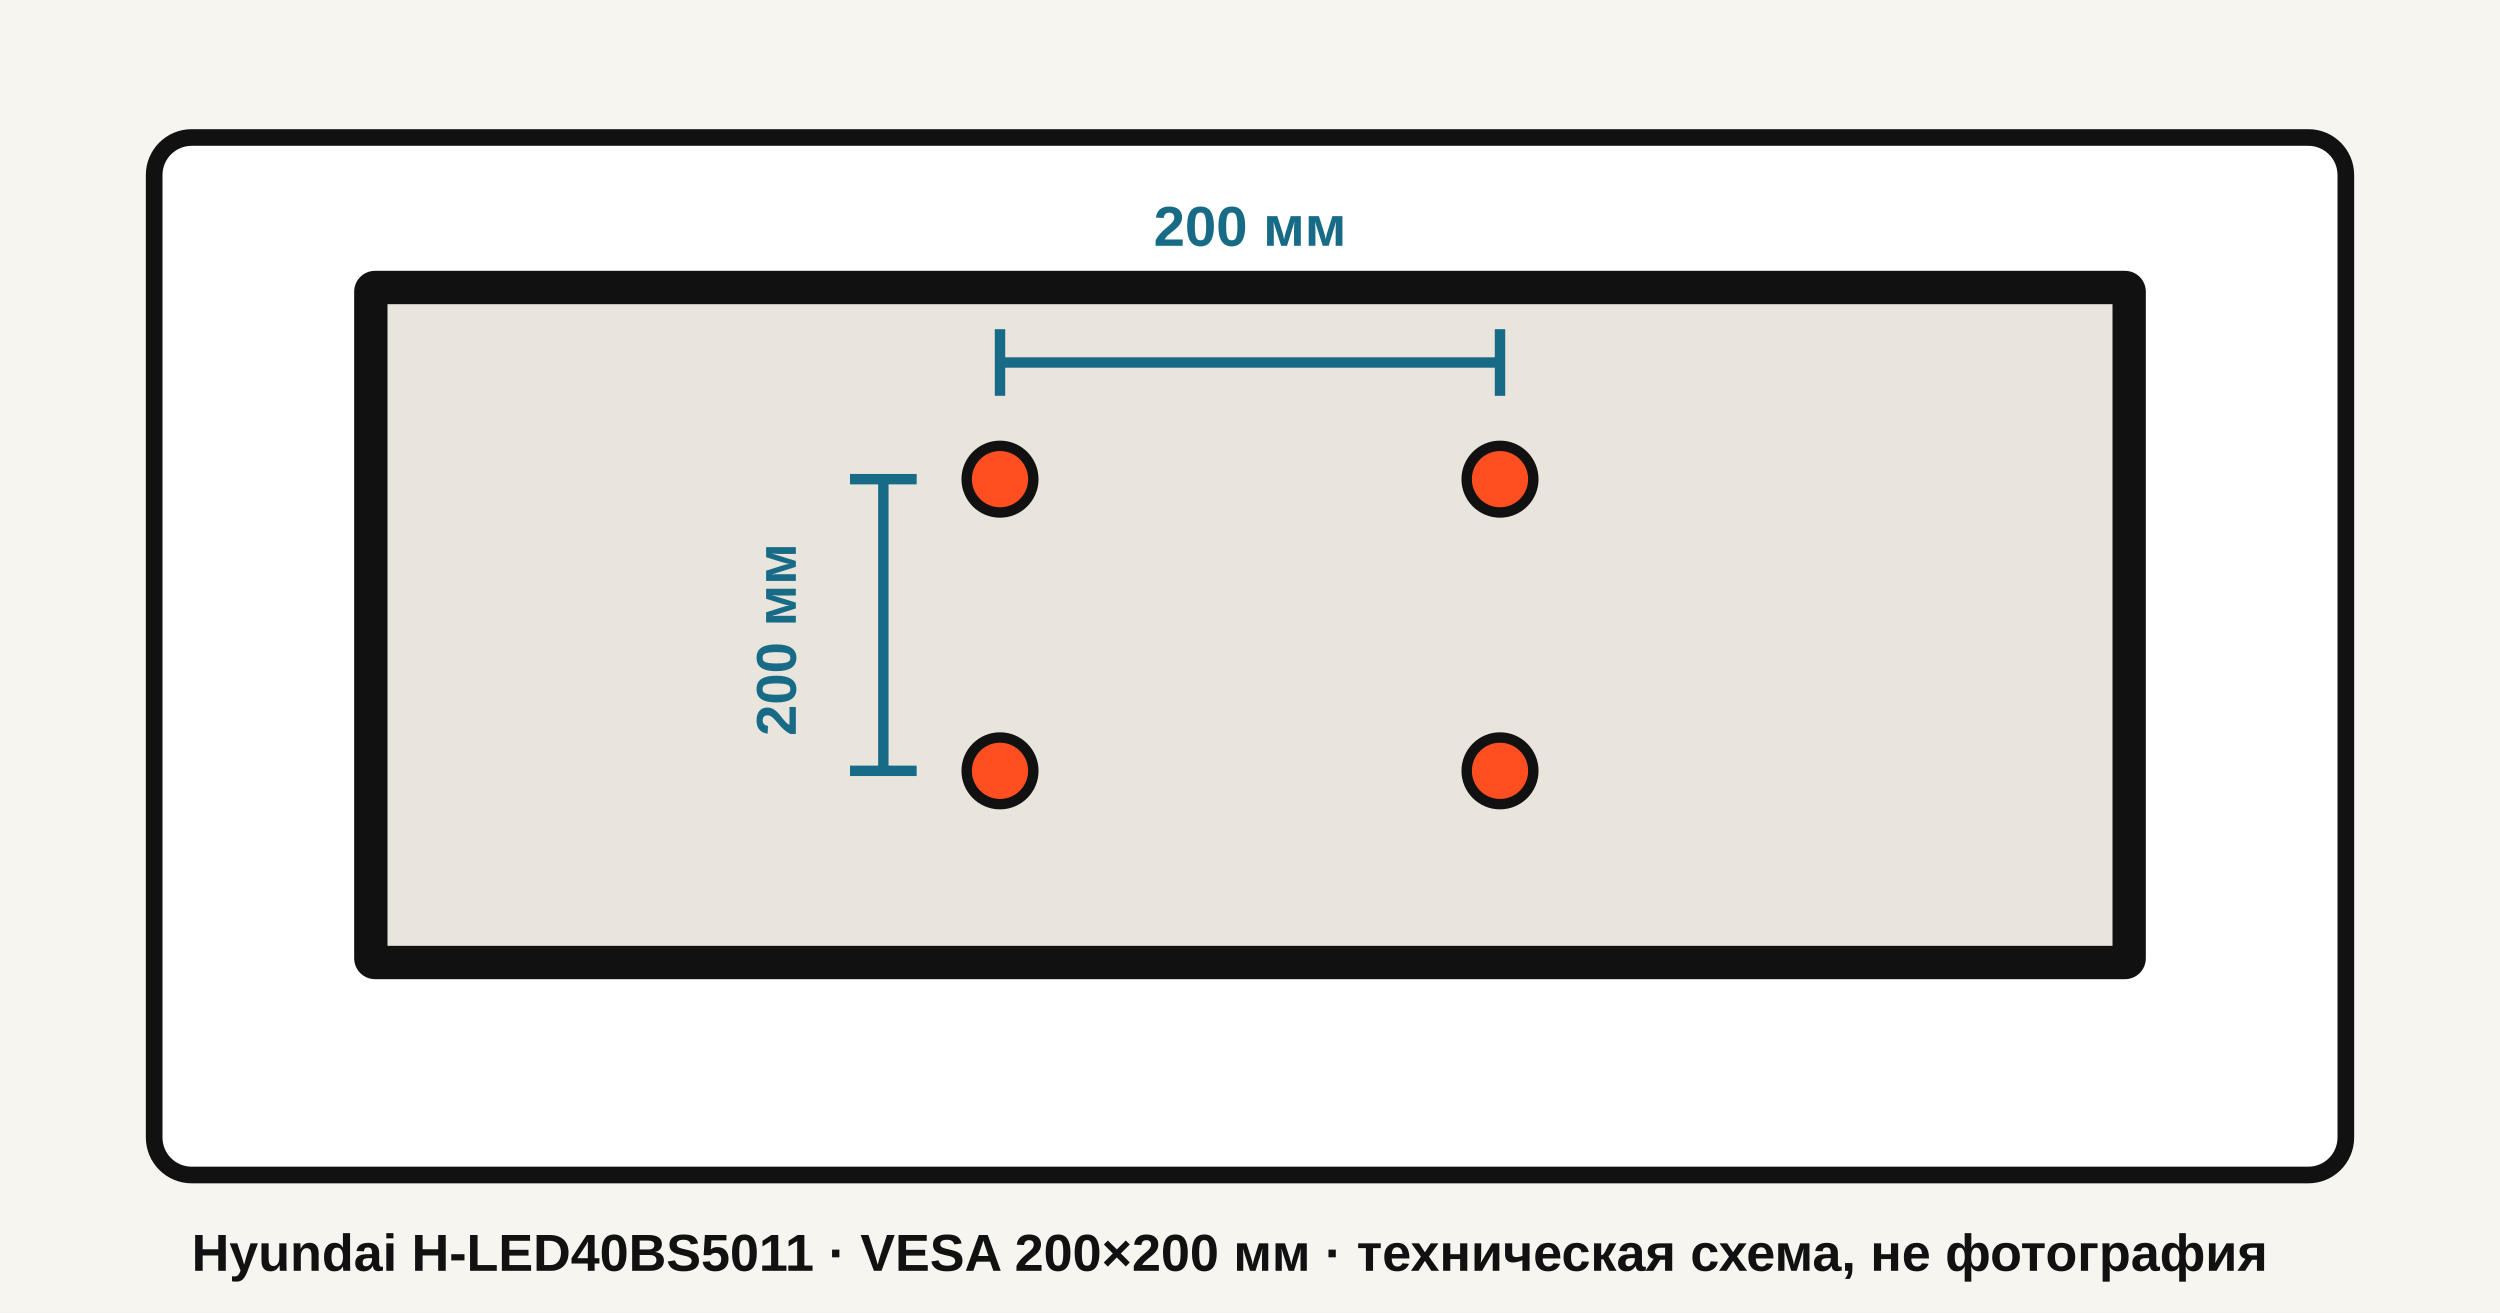
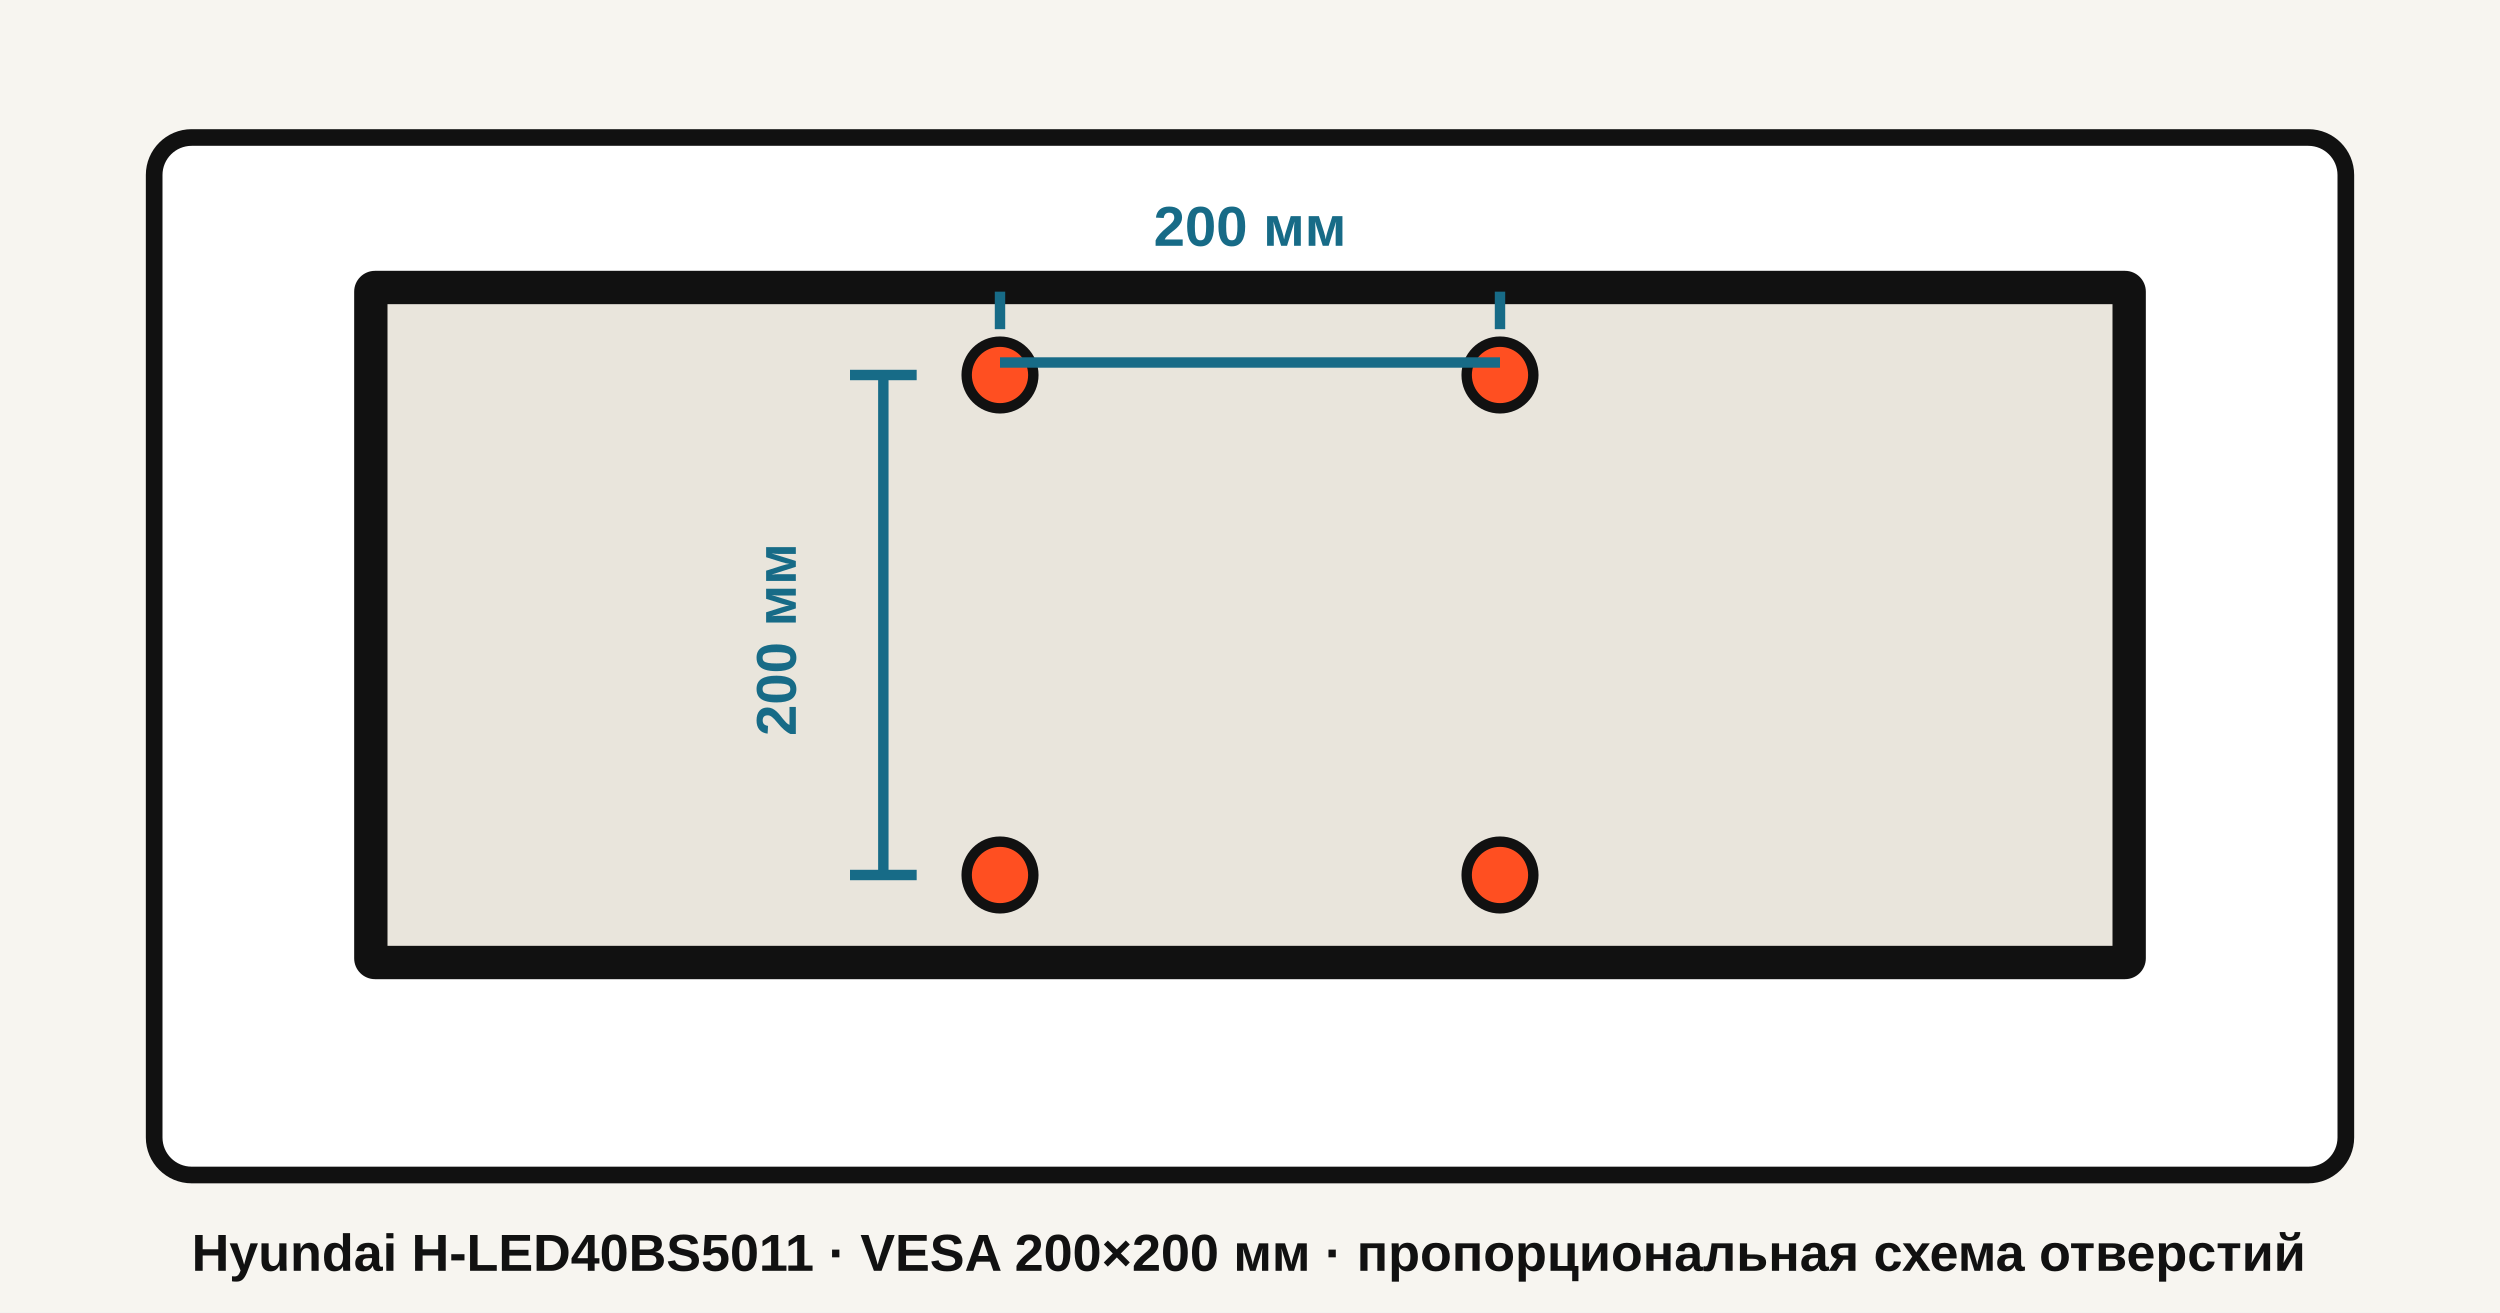
<svg xmlns="http://www.w3.org/2000/svg" width="1200" height="630" viewBox="0 0 1200 630" role="img" aria-labelledby="title desc">
  <rect width="1200" height="630" fill="#F7F5F0" />
  <rect x="74" y="66" width="1052" height="498" rx="18" fill="#fff" stroke="#111" stroke-width="8" />
  <rect x="170" y="130" width="860" height="340" rx="10" fill="#111" />
  <rect x="186" y="146" width="828" height="308" fill="#E9E5DC" />
  <g fill="#FF4F21" stroke="#111" stroke-width="5">
-     <circle cx="480" cy="230" r="16" />
-     <circle cx="720" cy="230" r="16" />
-     <circle cx="480" cy="370" r="16" />
-     <circle cx="720" cy="370" r="16" />
+     <circle cx="480.0" cy="180.0" r="16" />
+     <circle cx="720.0" cy="180.0" r="16" />
+     <circle cx="480.0" cy="420.0" r="16" />
+     <circle cx="720.0" cy="420.0" r="16" />
  </g>
-   <path d="M480 190V158M720 190V158M480 174H720" stroke="#176B87" stroke-width="5" />
-   <path d="M440 230H408M440 370H408M424 230V370" stroke="#176B87" stroke-width="5" />
+   <path d="M480.0 140.0V158M720.0 140.0V158M480.0 174H720.0" stroke="#176B87" stroke-width="5" />
+   <path d="M440.0 180.0H408M440.0 420.0H408M424 180.0V420.0" stroke="#176B87" stroke-width="5" />
  <text x="600" y="118" text-anchor="middle" font-family="Arial,sans-serif" font-size="27" font-weight="700" fill="#176B87">200 мм</text>
  <text x="382" y="307" text-anchor="middle" font-family="Arial,sans-serif" font-size="27" font-weight="700" fill="#176B87" transform="rotate(-90 382 307)">200 мм</text>
-   <text x="92" y="610" font-family="Arial,sans-serif" font-size="25" font-weight="700" fill="#111">Hyundai H-LED40BS5011 · VESA 200×200 мм · техническая схема, не фотография</text>
+   <text x="92" y="610" font-family="Arial,sans-serif" font-size="25" font-weight="700" fill="#111">Hyundai H-LED40BS5011 · VESA 200×200 мм · пропорциональная схема отверстий</text>
</svg>
